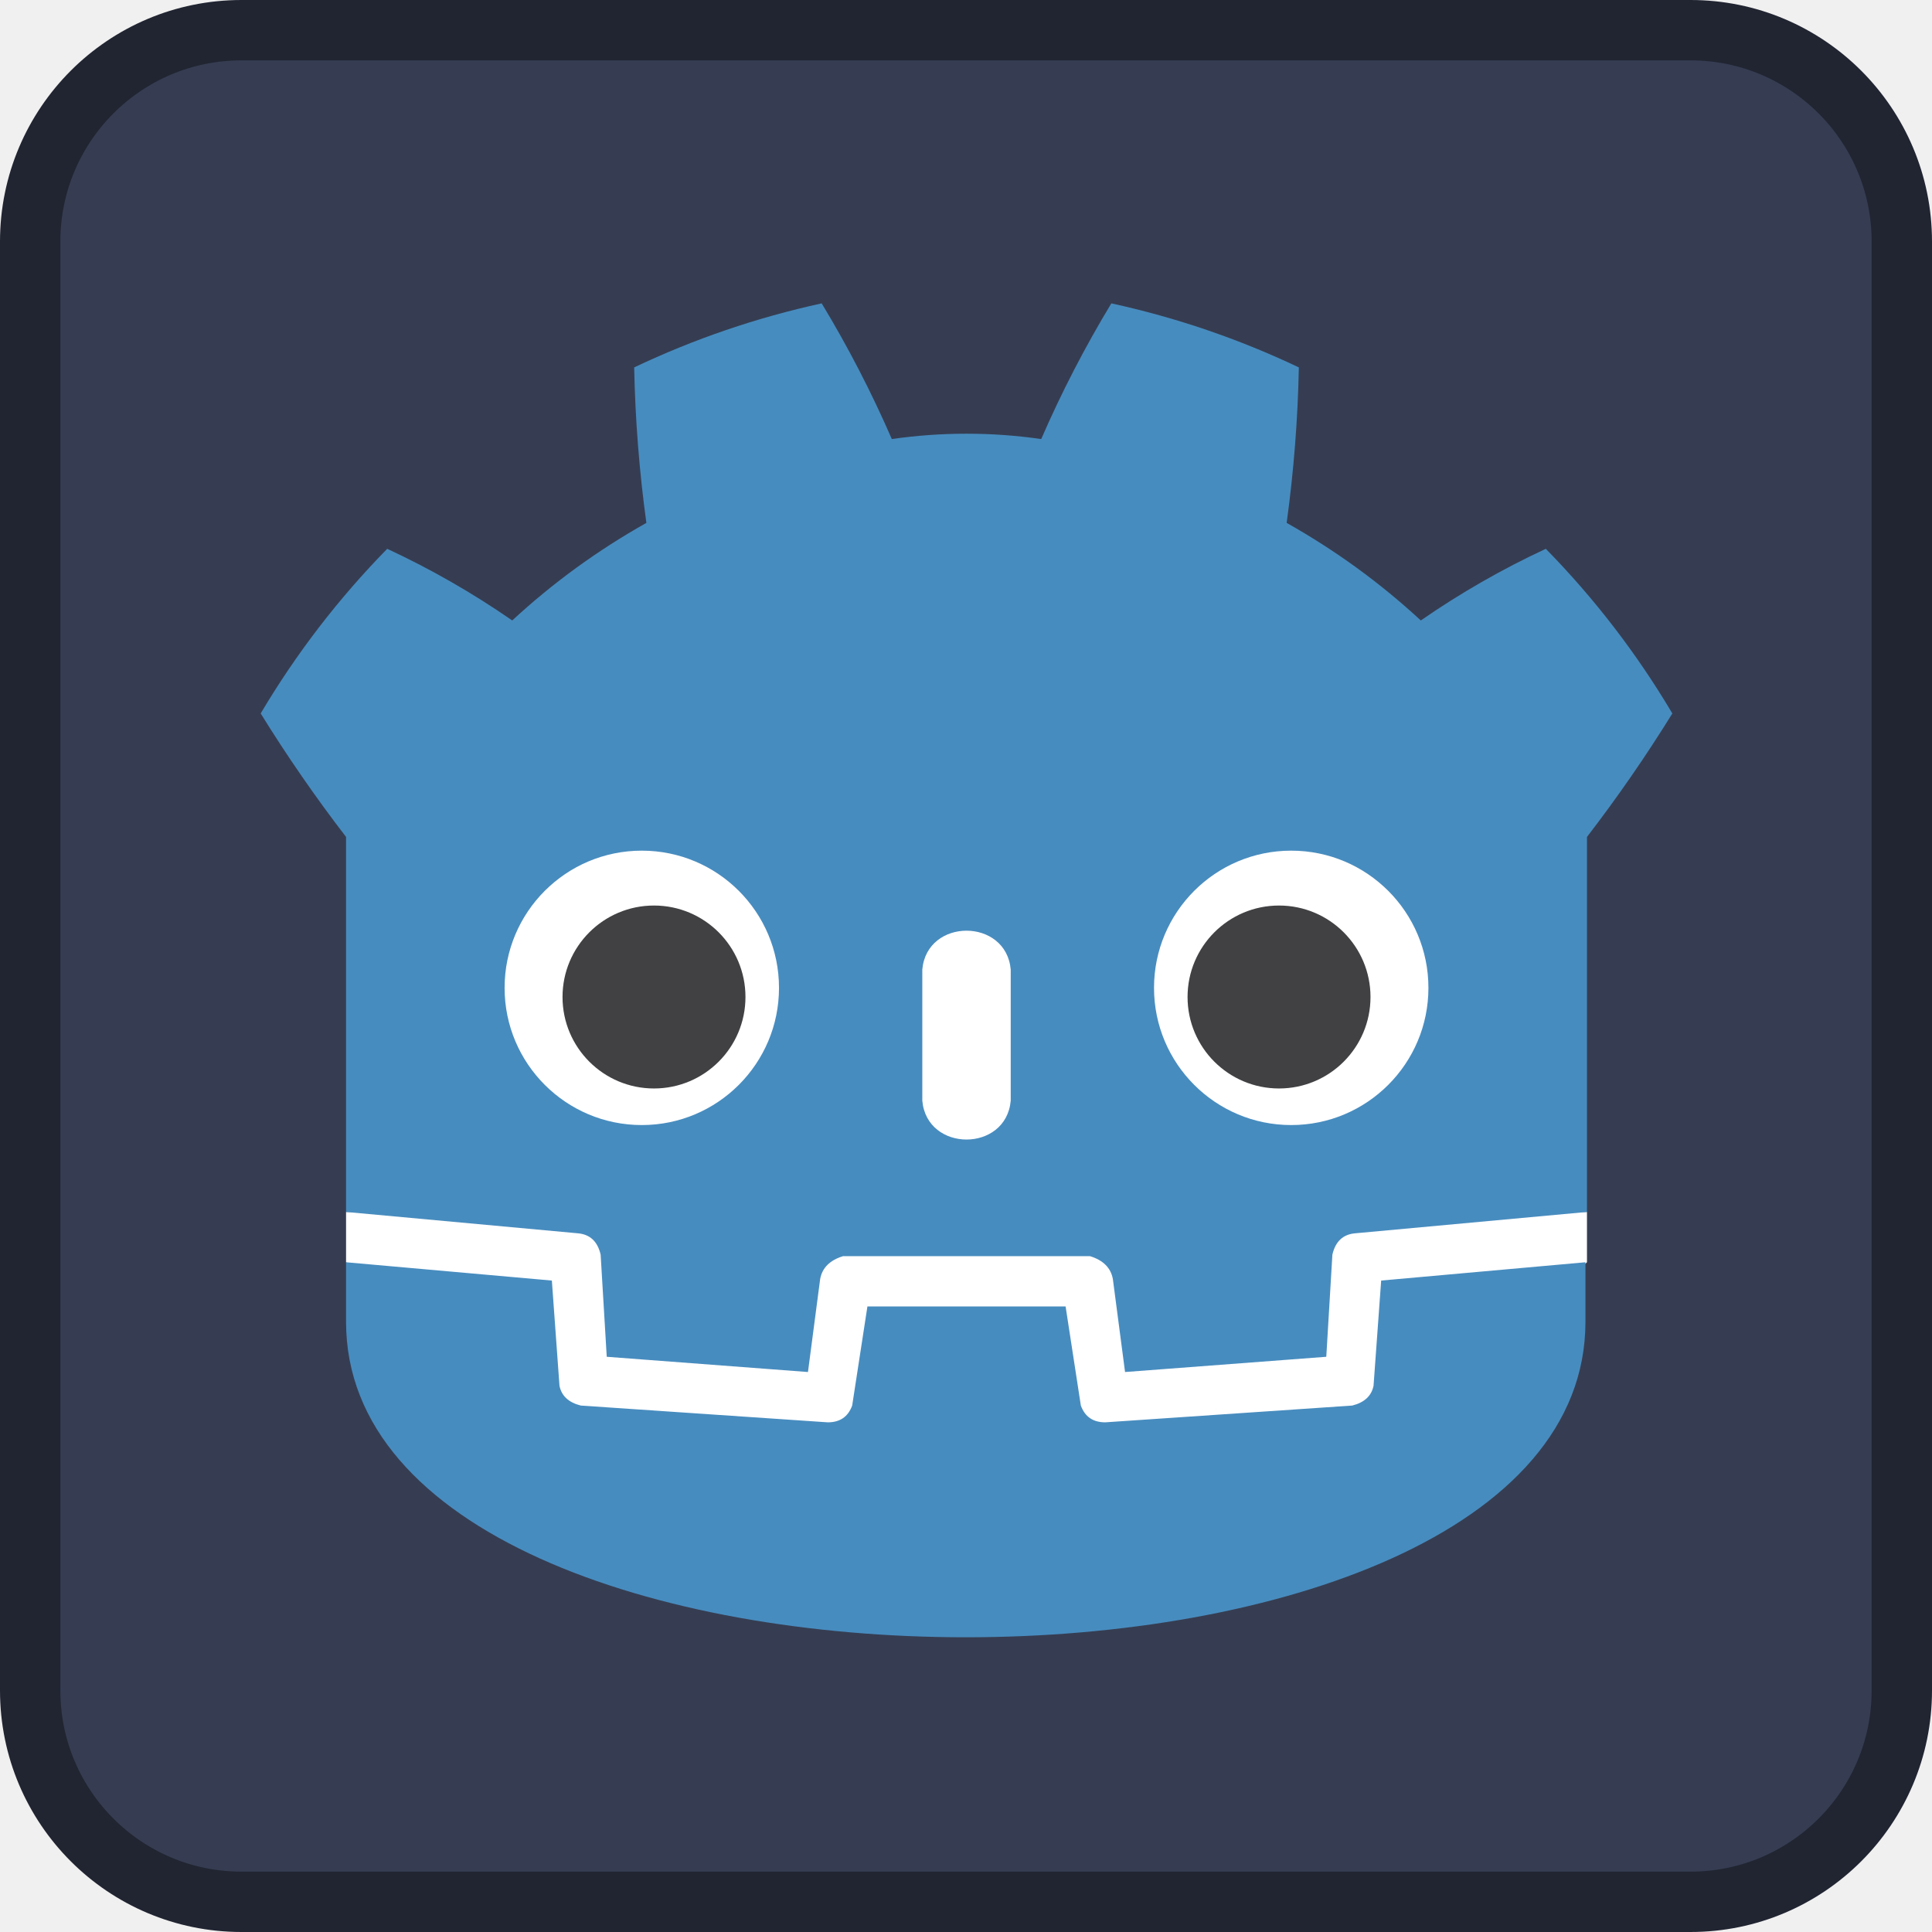
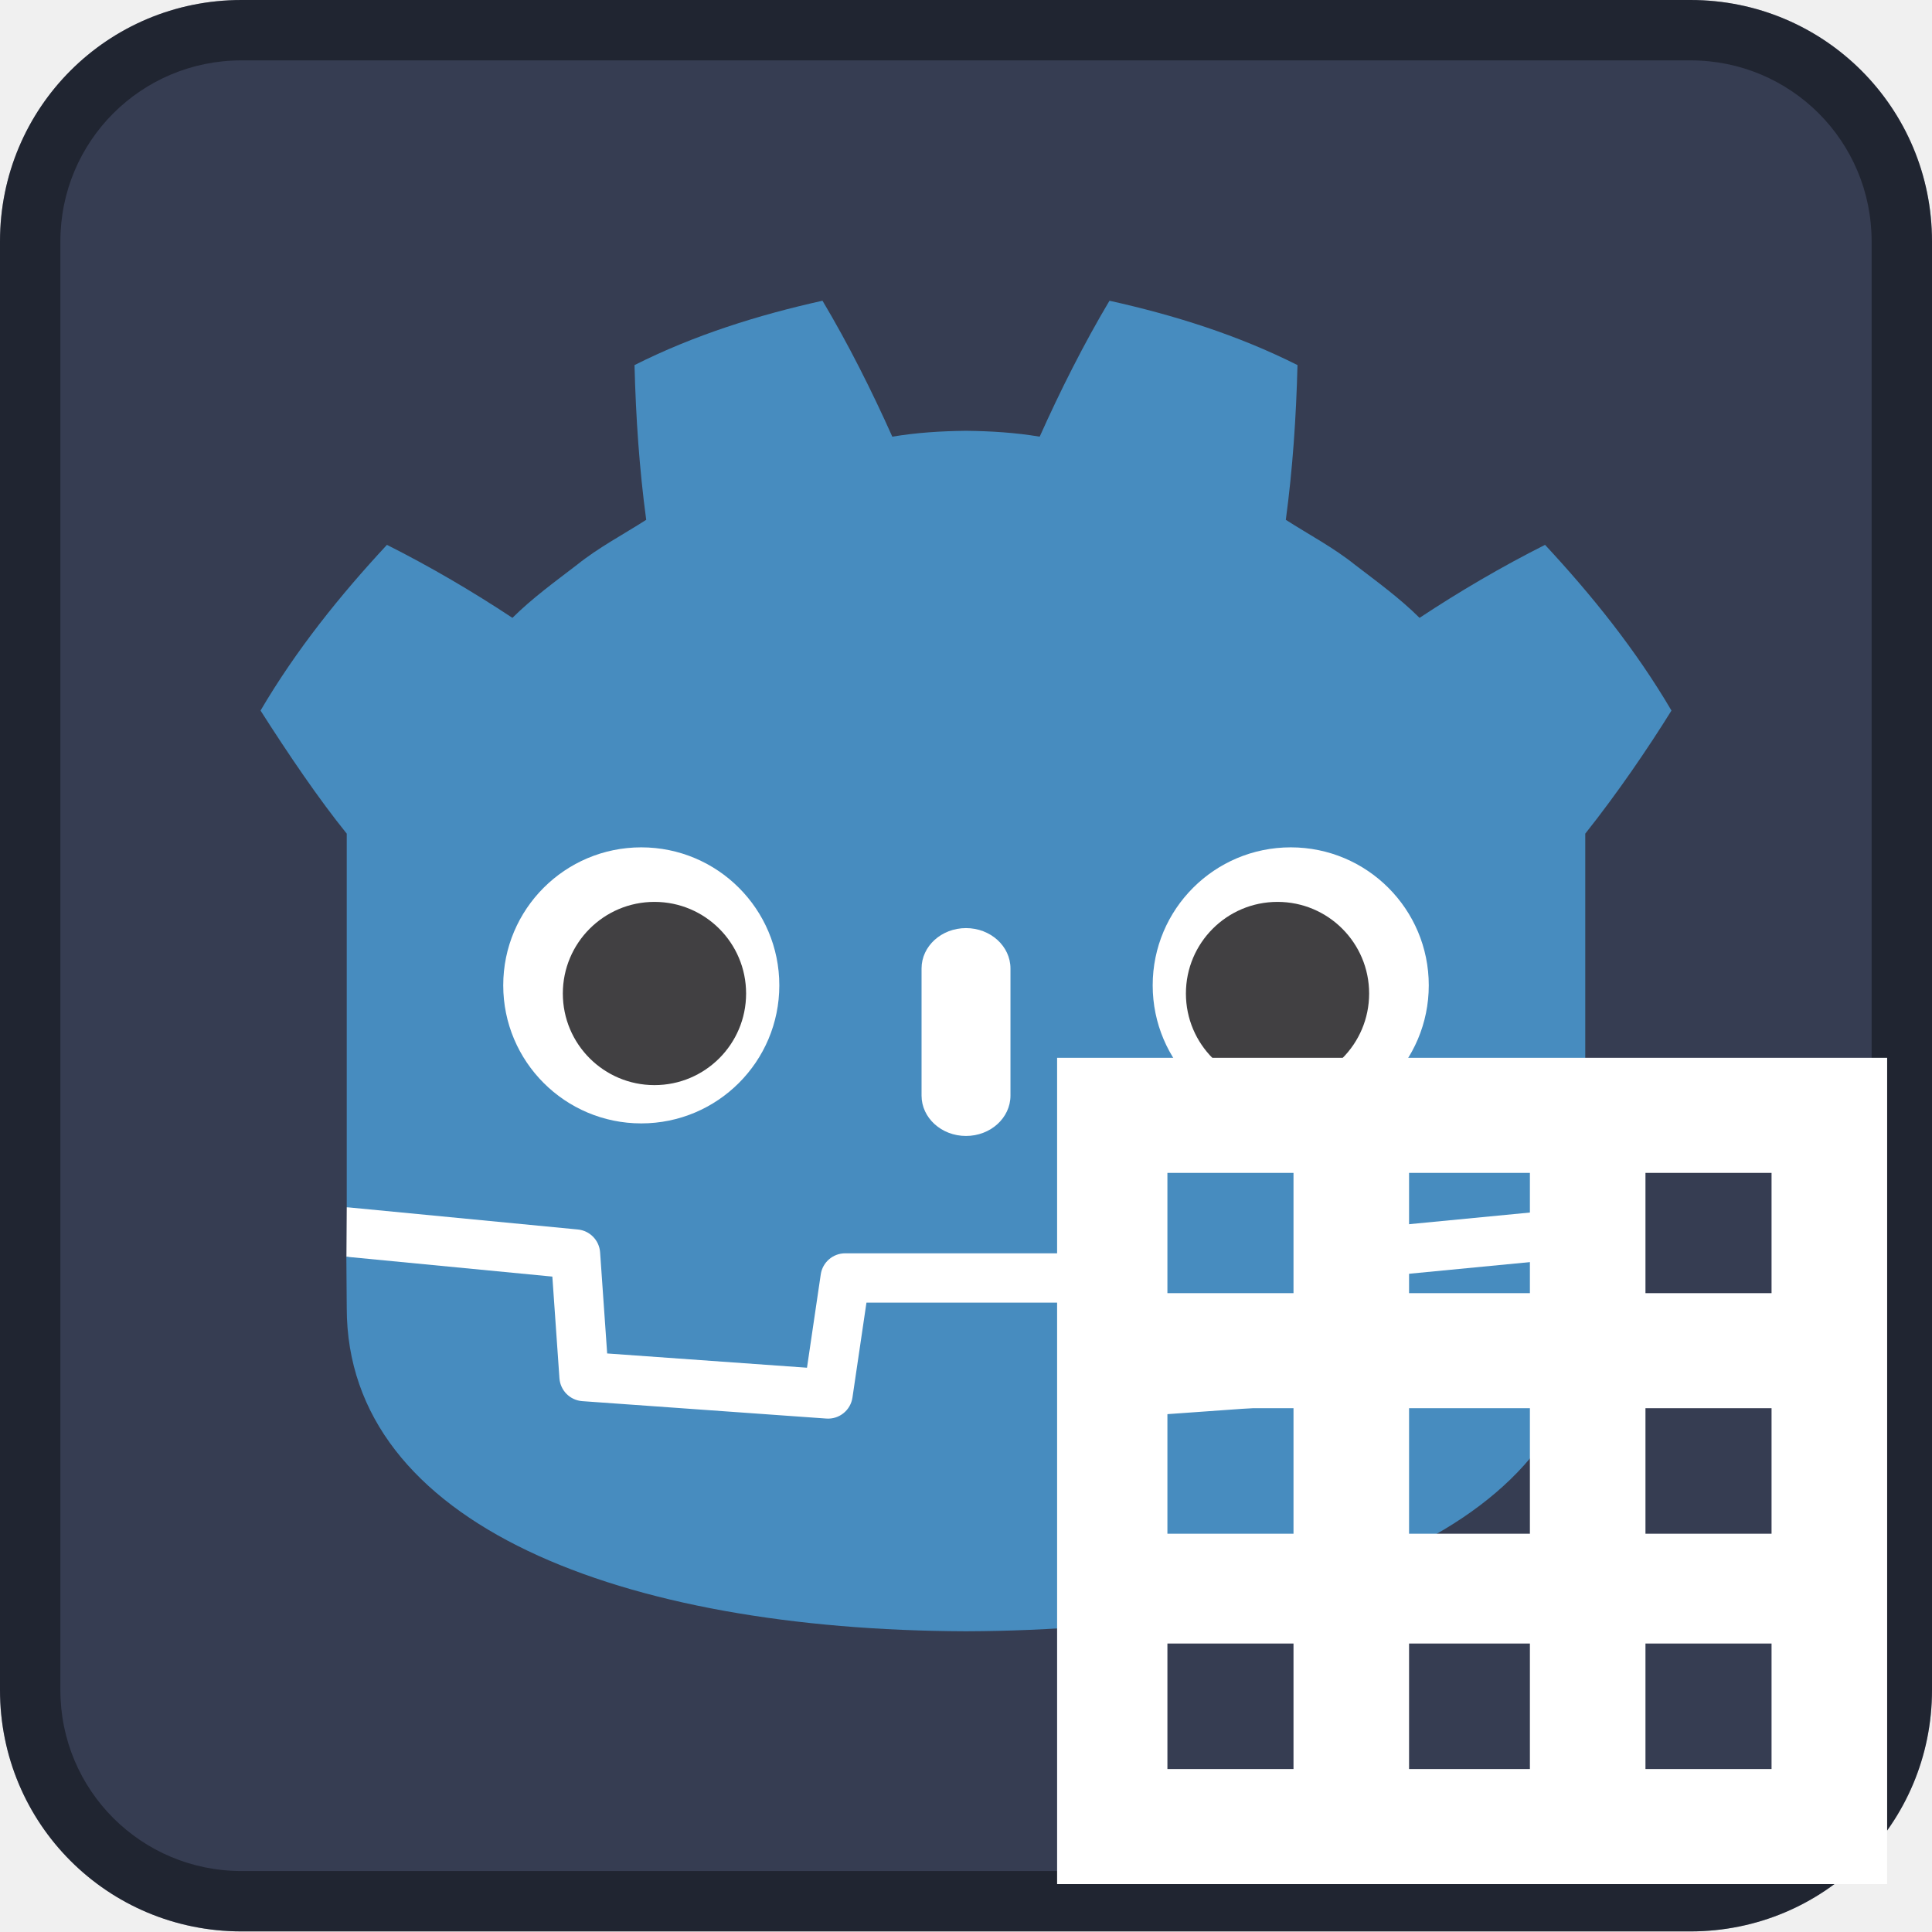
- <svg xmlns="http://www.w3.org/2000/svg" height="128" width="128">
-   <rect x="2" y="2" width="124" height="124" rx="14" fill="#363d52" stroke="#212532" stroke-width="4" />
-   <g transform="scale(.101) translate(122 122)">
-     <g fill="#fff">
-       <path d="M105 673v33q407 354 814 0v-33z" />
-       <path fill="#478cbf" d="m105 673 152 14q12 1 15 14l4 67 132 10 8-61q2-11 15-15h162q13 4 15 15l8 61 132-10 4-67q3-13 15-14l152-14V427q30-39 56-81-35-59-83-108-43 20-82 47-40-37-88-64 7-51 8-102-59-28-123-42-26 43-46 89-49-7-98 0-20-46-46-89-64 14-123 42 1 51 8 102-48 27-88 64-39-27-82-47-48 49-83 108 26 42 56 81zm0 33v39c0 276 813 276 813 0v-39l-134 12-5 69q-2 10-14 13l-162 11q-12 0-16-11l-10-65H447l-10 65q-4 11-16 11l-162-11q-12-3-14-13l-5-69z" />
-       <path d="M483 600c3 34 55 34 58 0v-86c-3-34-55-34-58 0z" />
-       <circle cx="725" cy="526" r="90" />
-       <circle cx="299" cy="526" r="90" />
-     </g>
-     <g fill="#414042">
-       <circle cx="307" cy="532" r="60" />
-       <circle cx="717" cy="532" r="60" />
-     </g>
+ <svg xmlns="http://www.w3.org/2000/svg" height="128" width="128" version="1.1" id="svg26" xml:space="preserve">
+   <defs id="defs30" />
+   <g transform="translate(32 32)" id="g6">
+     <path d="m-16-32c-8.86 0-16 7.13-16 15.99v95.98c0 8.86 7.13 15.99 16 15.99h96c8.86 0 16-7.13 16-15.99v-95.98c0-8.85-7.14-15.99-16-15.99z" fill="#363d52" id="path2" />
+     <path d="m-16-32c-8.86 0-16 7.13-16 15.99v95.98c0 8.86 7.13 15.99 16 15.99h96c8.86 0 16-7.13 16-15.99v-95.98c0-8.85-7.14-15.99-16-15.99zm0 4h96c6.64 0 12 5.35 12 11.99v95.98c0 6.64-5.35 11.99-12 11.99h-96c-6.64 0-12-5.35-12-11.99v-95.98c0-6.64 5.36-11.99 12-11.99z" fill-opacity=".4" id="path4" />
  </g>
+   <g stroke-width="9.927" transform="matrix(.1007308 0 0 .1007308 12.42592 2.256365)" id="g24">
+     <path d="m0 0s-.325 1.994-.515 1.976l-36.182-3.491c-2.879-.278-5.115-2.574-5.317-5.459l-.994-14.247-27.992-1.997-1.904 12.912c-.424 2.872-2.932 5.037-5.835 5.037h-38.188c-2.902 0-5.41-2.165-5.834-5.037l-1.905-12.912-27.992 1.997-.994 14.247c-.202 2.886-2.438 5.182-5.317 5.46l-36.2 3.49c-.187.018-.324-1.978-.511-1.978l-.049-7.83 30.658-4.944 1.004-14.374c.203-2.91 2.551-5.263 5.463-5.472l38.551-2.75c.146-.01.29-.016.434-.016 2.897 0 5.401 2.166 5.825 5.038l1.959 13.286h28.005l1.959-13.286c.423-2.871 2.93-5.037 5.831-5.037.142 0 .284.005.423.015l38.556 2.75c2.911.209 5.26 2.562 5.463 5.472l1.003 14.374 30.645 4.966z" fill="#fff" transform="matrix(4.162611 0 0 -4.162611 919.2406 771.6719)" id="path8" />
+     <path d="m0 0v-47.514-6.035-5.492c.108-.001.216-.005.323-.015l36.196-3.49c1.896-.183 3.382-1.709 3.514-3.609l1.116-15.978 31.574-2.253 2.175 14.747c.282 1.912 1.922 3.329 3.856 3.329h38.188c1.933 0 3.573-1.417 3.855-3.329l2.175-14.747 31.575 2.253 1.115 15.978c.133 1.9 1.618 3.425 3.514 3.609l36.182 3.49c.107.01.214.014.322.015v4.711l.015.005v54.325c5.097 6.416 9.923 13.494 13.621 19.449-5.651 9.62-12.575 18.217-19.976 26.182-6.864-3.455-13.531-7.369-19.828-11.534-3.151 3.132-6.7 5.694-10.186 8.372-3.425 2.751-7.285 4.768-10.946 7.118 1.09 8.117 1.629 16.108 1.846 24.448-9.446 4.754-19.519 7.906-29.708 10.17-4.068-6.837-7.788-14.241-11.028-21.479-3.842.642-7.702.88-11.567.926v.006c-.027 0-.052-.006-.075-.006-.024 0-.049.006-.073.006v-.006c-3.872-.046-7.729-.284-11.572-.926-3.238 7.238-6.956 14.642-11.03 21.479-10.184-2.264-20.258-5.416-29.703-10.17.216-8.34.755-16.331 1.848-24.448-3.668-2.35-7.523-4.367-10.949-7.118-3.481-2.678-7.036-5.24-10.188-8.372-6.297 4.165-12.962 8.079-19.828 11.534-7.401-7.965-14.321-16.562-19.974-26.182 4.443-6.974 9.208-13.983 13.621-19.449z" fill="#478cbf" transform="matrix(4.162611 0 0 -4.162611 104.6989 525.907)" id="path10" />
+     <path d="m0 0-1.121-16.063c-.135-1.936-1.675-3.477-3.611-3.616l-38.555-2.751c-.094-.007-.188-.01-.281-.01-1.916 0-3.569 1.406-3.852 3.33l-2.211 14.994h-31.459l-2.211-14.994c-.297-2.018-2.101-3.469-4.133-3.32l-38.555 2.751c-1.936.139-3.476 1.68-3.611 3.616l-1.121 16.063-32.547 3.138c.015-3.498.06-7.33.06-8.093 0-34.374 43.605-50.896 97.781-51.086h.066.067c54.176.19 97.766 16.712 97.766 51.086 0 .777.047 4.593.063 8.093z" fill="#478cbf" transform="matrix(4.162611 0 0 -4.162611 784.0714 817.2428)" id="path12" />
+     <path d="m0 0c0-12.052-9.765-21.815-21.813-21.815-12.042 0-21.81 9.763-21.81 21.815 0 12.044 9.768 21.802 21.81 21.802 12.048 0 21.813-9.758 21.813-21.802" fill="#fff" transform="matrix(4.162611 0 0 -4.162611 389.2148 625.671)" id="path14" />
+     <path d="m0 0c0-7.994-6.479-14.473-14.479-14.473-7.996 0-14.479 6.479-14.479 14.473s6.483 14.479 14.479 14.479c8 0 14.479-6.485 14.479-14.479" fill="#414042" transform="matrix(4.162611 0 0 -4.162611 367.3669 631.0568)" id="path16" />
+     <path d="m0 0c-3.878 0-7.021 2.858-7.021 6.381v20.081c0 3.52 3.143 6.381 7.021 6.381s7.028-2.861 7.028-6.381v-20.081c0-3.523-3.15-6.381-7.028-6.381" fill="#fff" transform="matrix(4.162611 0 0 -4.162611 511.9934 724.7395)" id="path18" />
+     <path d="m0 0c0-12.052 9.765-21.815 21.815-21.815 12.041 0 21.808 9.763 21.808 21.815 0 12.044-9.767 21.802-21.808 21.802-12.05 0-21.815-9.758-21.815-21.802" fill="#fff" transform="matrix(4.162611 0 0 -4.162611 634.7871 625.671)" id="path20" />
+     <path d="m0 0c0-7.994 6.477-14.473 14.471-14.473 8.002 0 14.479 6.479 14.479 14.473s-6.477 14.479-14.479 14.479c-7.994 0-14.471-6.485-14.471-14.479" fill="#414042" transform="matrix(4.162611 0 0 -4.162611 656.6406 631.0568)" id="path22" />
+   </g>
+   <path style="fill:#ffffff;stroke-width:0.347" d="m 70.036,97.455 v -27.371 H 97.532 125.028 v 27.371 27.371 H 97.532 70.036 Z m 15.662,15.591 v -4.158 h -4.177 -4.177 v 4.158 4.158 h 4.177 4.177 z m 15.662,0 v -4.158 h -4.003 -4.003 v 4.158 4.158 h 4.003 4.003 z m 16.01,0 v -4.158 h -4.177 -4.177 v 4.158 4.158 h 4.177 4.177 z M 85.698,97.455 v -4.158 h -4.177 -4.177 v 4.158 4.158 h 4.177 4.177 z m 15.662,0 v -4.158 h -4.003 -4.003 v 4.158 4.158 h 4.003 4.003 z m 16.01,0 v -4.158 h -4.177 -4.177 v 4.158 4.158 h 4.177 4.177 z M 85.698,81.691 v -3.984 h -4.177 -4.177 v 3.984 3.984 h 4.177 4.177 z m 15.662,0 v -3.984 h -4.003 -4.003 v 3.984 3.984 h 4.003 4.003 z m 16.01,0 v -3.984 h -4.177 -4.177 v 3.984 3.984 h 4.177 4.177 z" id="path1016" />
</svg>
